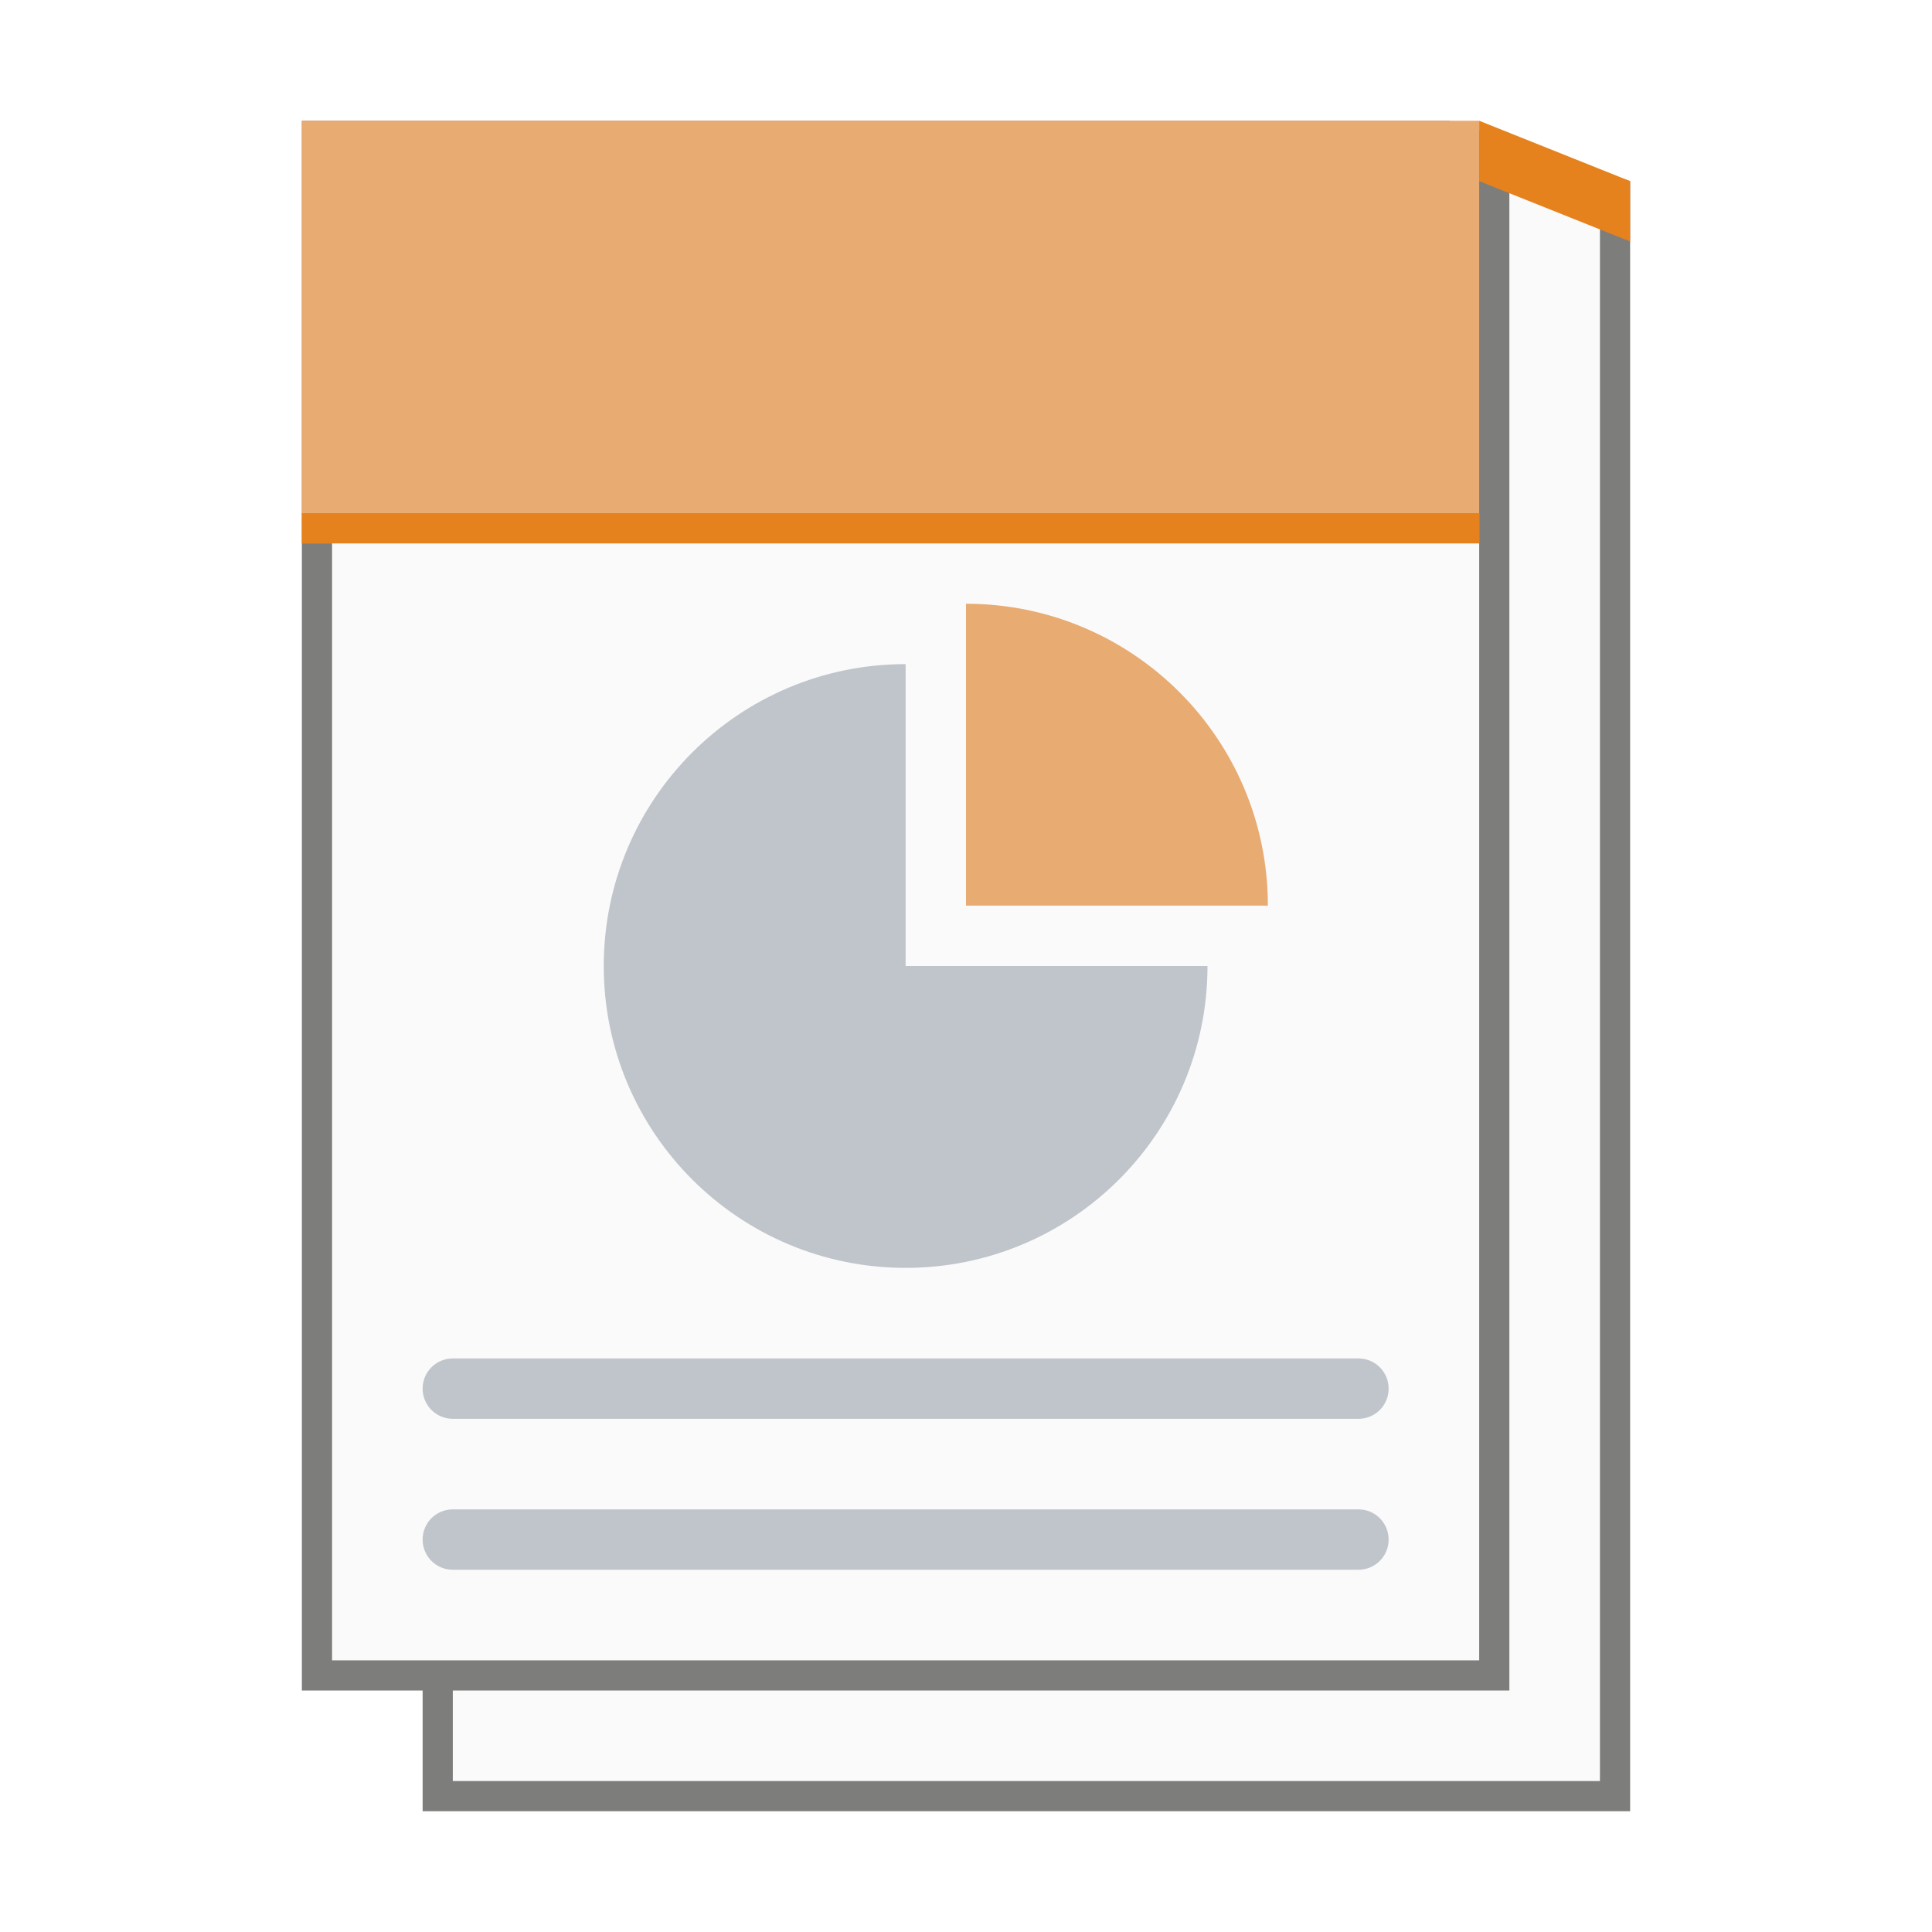
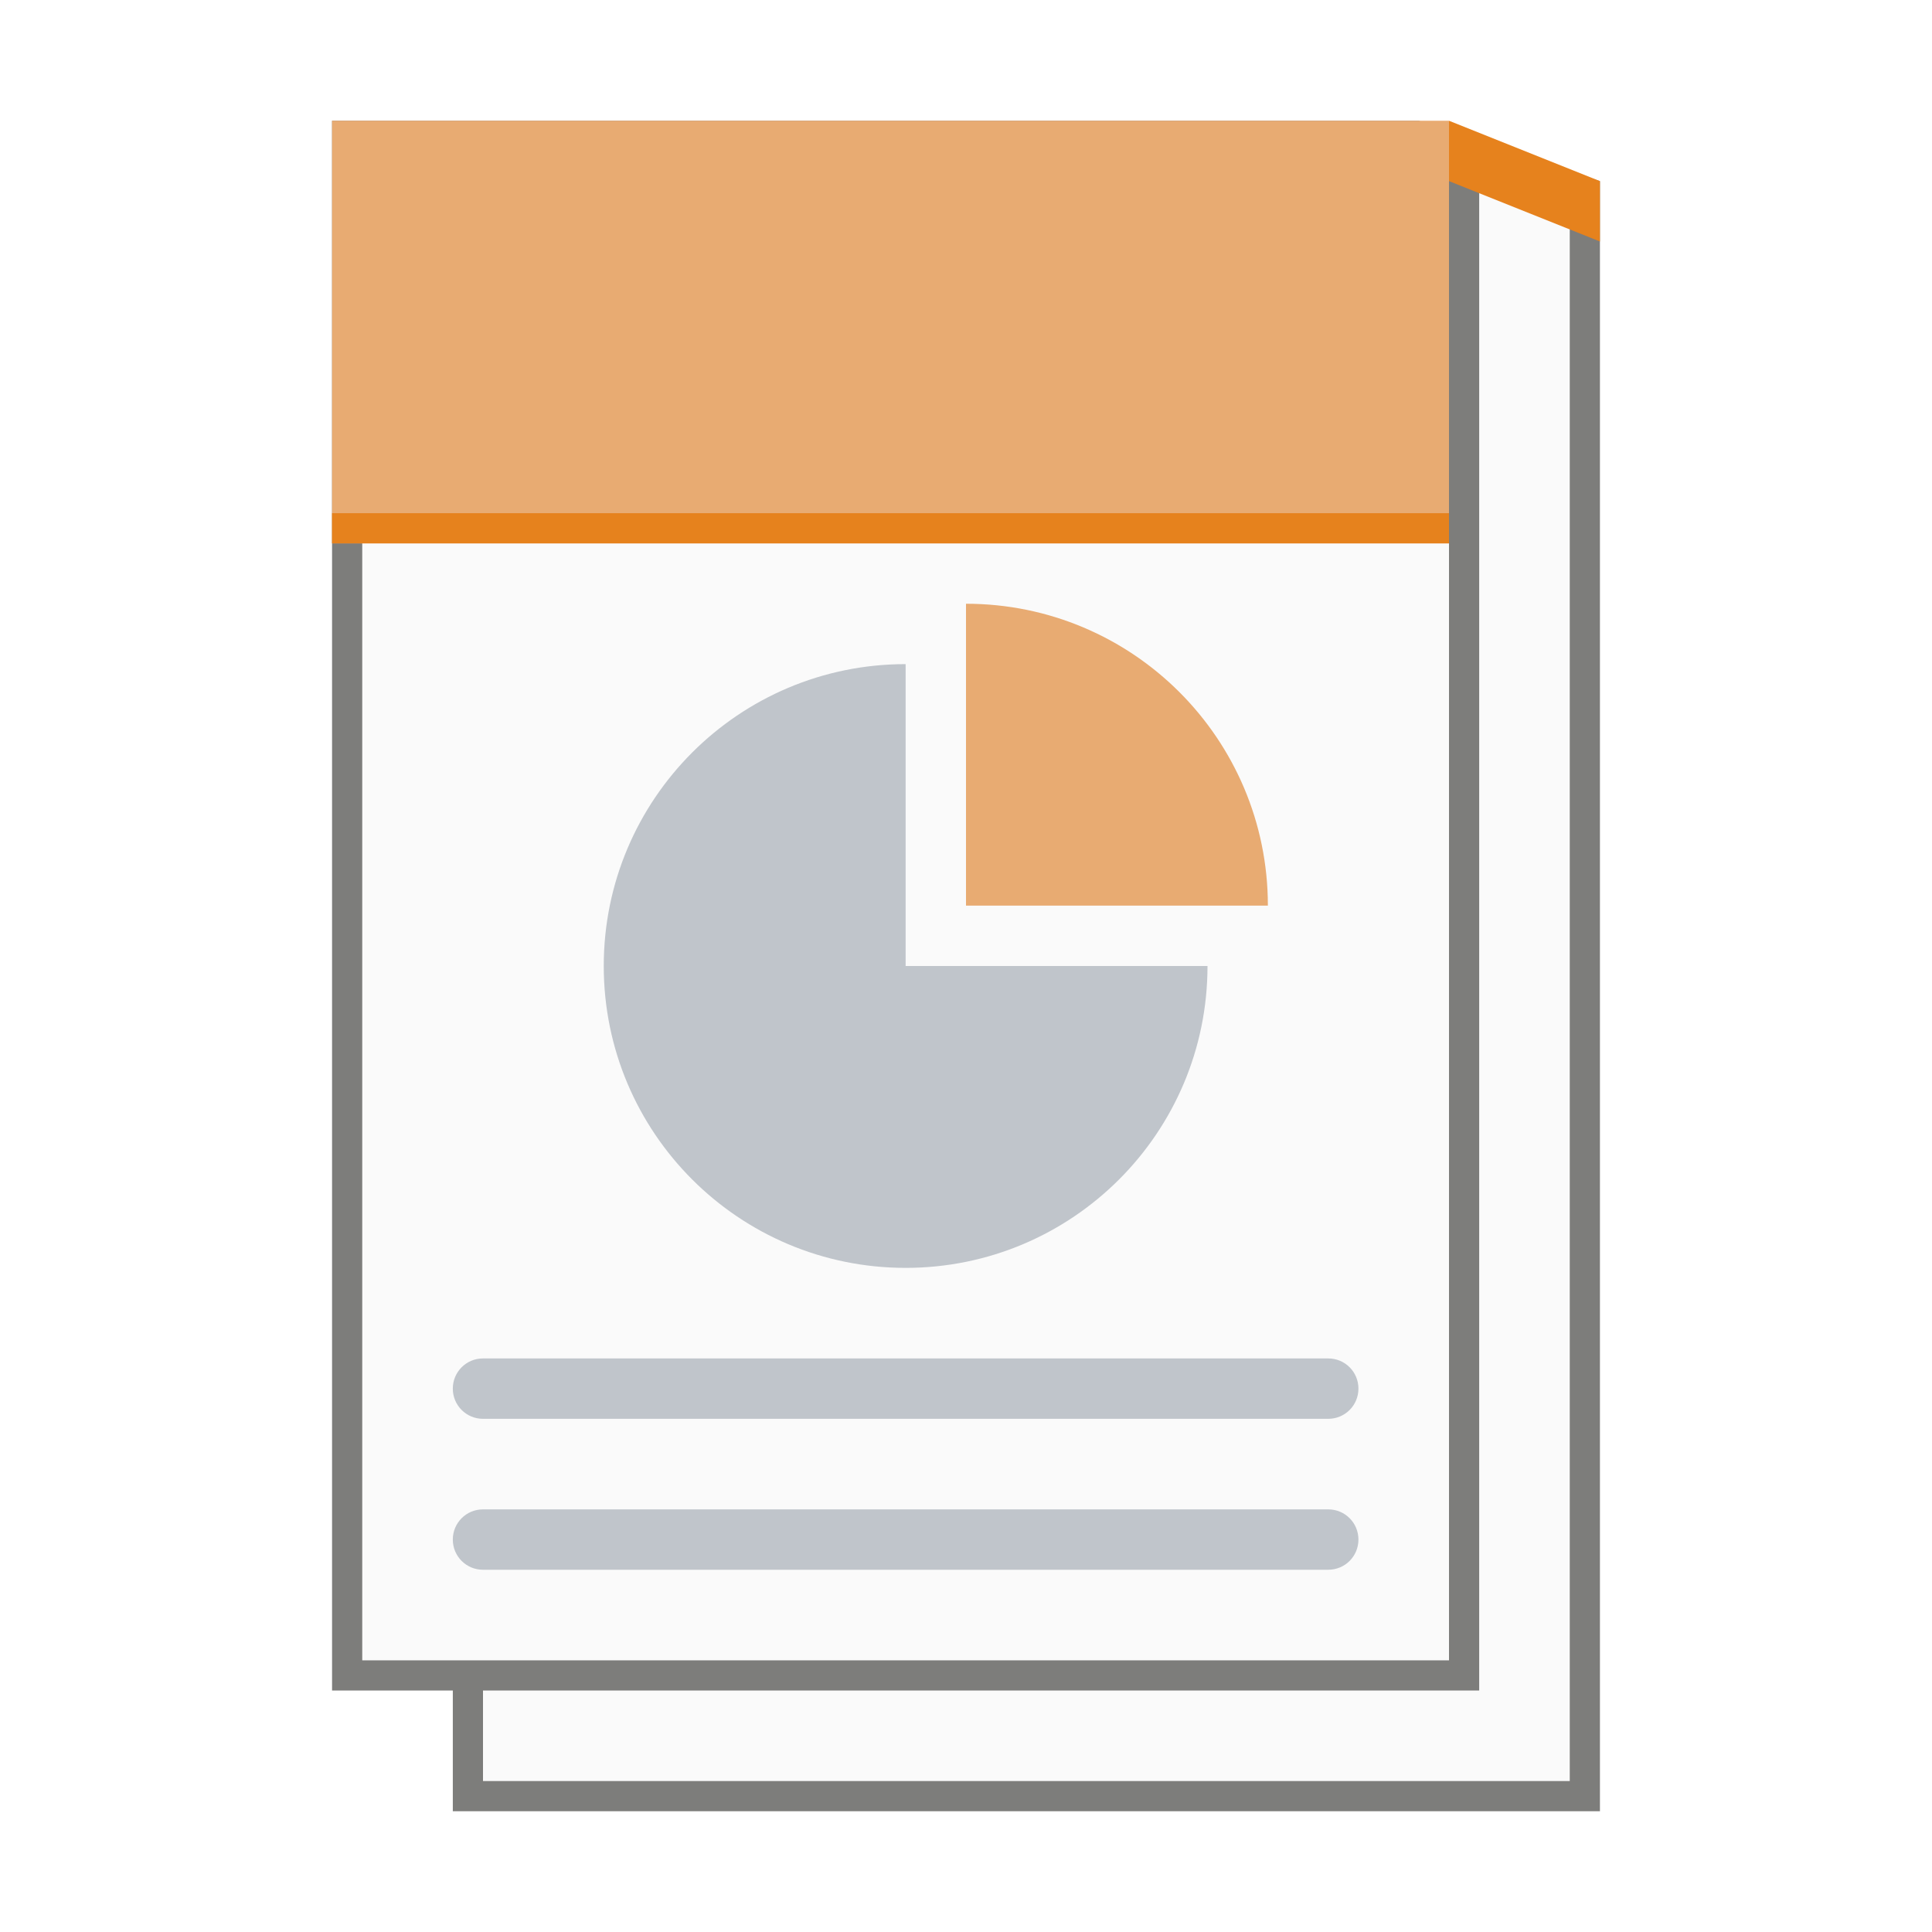
<svg xmlns="http://www.w3.org/2000/svg" width="64" height="64" viewBox="0 0 64 64" version="1.1" id="svg5">
  <defs id="defs2" />
-   <path id="rect1054" style="fill:#7d7d7b;stroke-width:3;stroke-linecap:round;stroke-linejoin:round" d="m 10,4 h 38 l 6,2 4e-6,54 H 14 V 56 H 10 Z" />
-   <path id="rect1308" style="fill:#fafafa;fill-opacity:1;stroke-width:4;stroke-linecap:round;stroke-linejoin:round" d="M 11,17 V 55 H 49 V 17 Z M 50,6 V 56 H 15 v 3 H 53 V 6.5 Z" />
-   <path id="rect6964" style="fill:#e8ab72;fill-opacity:1;stroke-width:2.788;stroke-linecap:round;stroke-linejoin:round" d="M 10,4 H 49 V 18 H 10 Z" />
-   <path id="rect13579" style="fill:#e6821d;fill-opacity:1;stroke-width:2.82;stroke-linecap:round;stroke-linejoin:round" d="m 49,4 v 2 l 5,2 V 6 Z M 10,17 v 1 h 39 v -1 z" />
-   <path id="rect8443" style="fill:#c0c5cb;fill-opacity:1;stroke-width:3;stroke-linecap:round;stroke-linejoin:round" d="m 30,22 c -5.523,0 -10,4.477 -10,10 0,5.523 4.477,10 10,10 5.523,0 10,-4.477 10,-10 H 30 Z M 15,45 c -0.554,0 -1,0.446 -1,1 0,0.554 0.446,1 1,1 h 30 c 0.554,0 1,-0.446 1,-1 0,-0.554 -0.446,-1 -1,-1 z m 0,5 c -0.554,0 -1,0.446 -1,1 0,0.554 0.446,1 1,1 h 30 c 0.554,0 1,-0.446 1,-1 0,-0.554 -0.446,-1 -1,-1 z" />
+   <path id="rect1054" style="fill:#7d7d7b;stroke-width:3;stroke-linecap:round;stroke-linejoin:round" d="m 11,4 h 36 l 6,2 4e-6,54 H 15 V 56 H 11 Z" />
+   <path id="rect1308" style="fill:#fafafa;fill-opacity:1;stroke-width:4;stroke-linecap:round;stroke-linejoin:round" d="M 12,17 V 55 H 48 V 17 Z M 49,6 V 56 H 16 v 3 H 52 V 6.5 Z" />
+   <path id="rect6964" style="fill:#e8ab72;fill-opacity:1;stroke-width:2.788;stroke-linecap:round;stroke-linejoin:round" d="M 11,4 H 48 V 18 H 11 Z" />
+   <path id="rect13579" style="fill:#e6821d;fill-opacity:1;stroke-width:2.82;stroke-linecap:round;stroke-linejoin:round" d="m 48,4 v 2 l 5,2 V 6 Z M 11,17 v 1 h 37 v -1 z" />
+   <path id="rect8443" style="fill:#c0c5cb;fill-opacity:1;stroke-width:3;stroke-linecap:round;stroke-linejoin:round" d="m 30,22 c -5.523,0 -10,4.477 -10,10 0,5.523 4.477,10 10,10 5.523,0 10,-4.477 10,-10 H 30 Z M 16,45 c -0.554,0 -1,0.446 -1,1 0,0.554 0.446,1 1,1 h 28 c 0.554,0 1,-0.446 1,-1 0,-0.554 -0.446,-1 -1,-1 z m 0,5 c -0.554,0 -1,0.446 -1,1 0,0.554 0.446,1 1,1 h 28 c 0.554,0 1,-0.446 1,-1 0,-0.554 -0.446,-1 -1,-1 z" />
  <path id="path928" style="fill:#e8ab72;fill-opacity:1;stroke-width:3;stroke-linecap:round;stroke-linejoin:round" d="m 32,20 v 10 h 10 A 10,10 0 0 0 32,20 Z" />
</svg>
